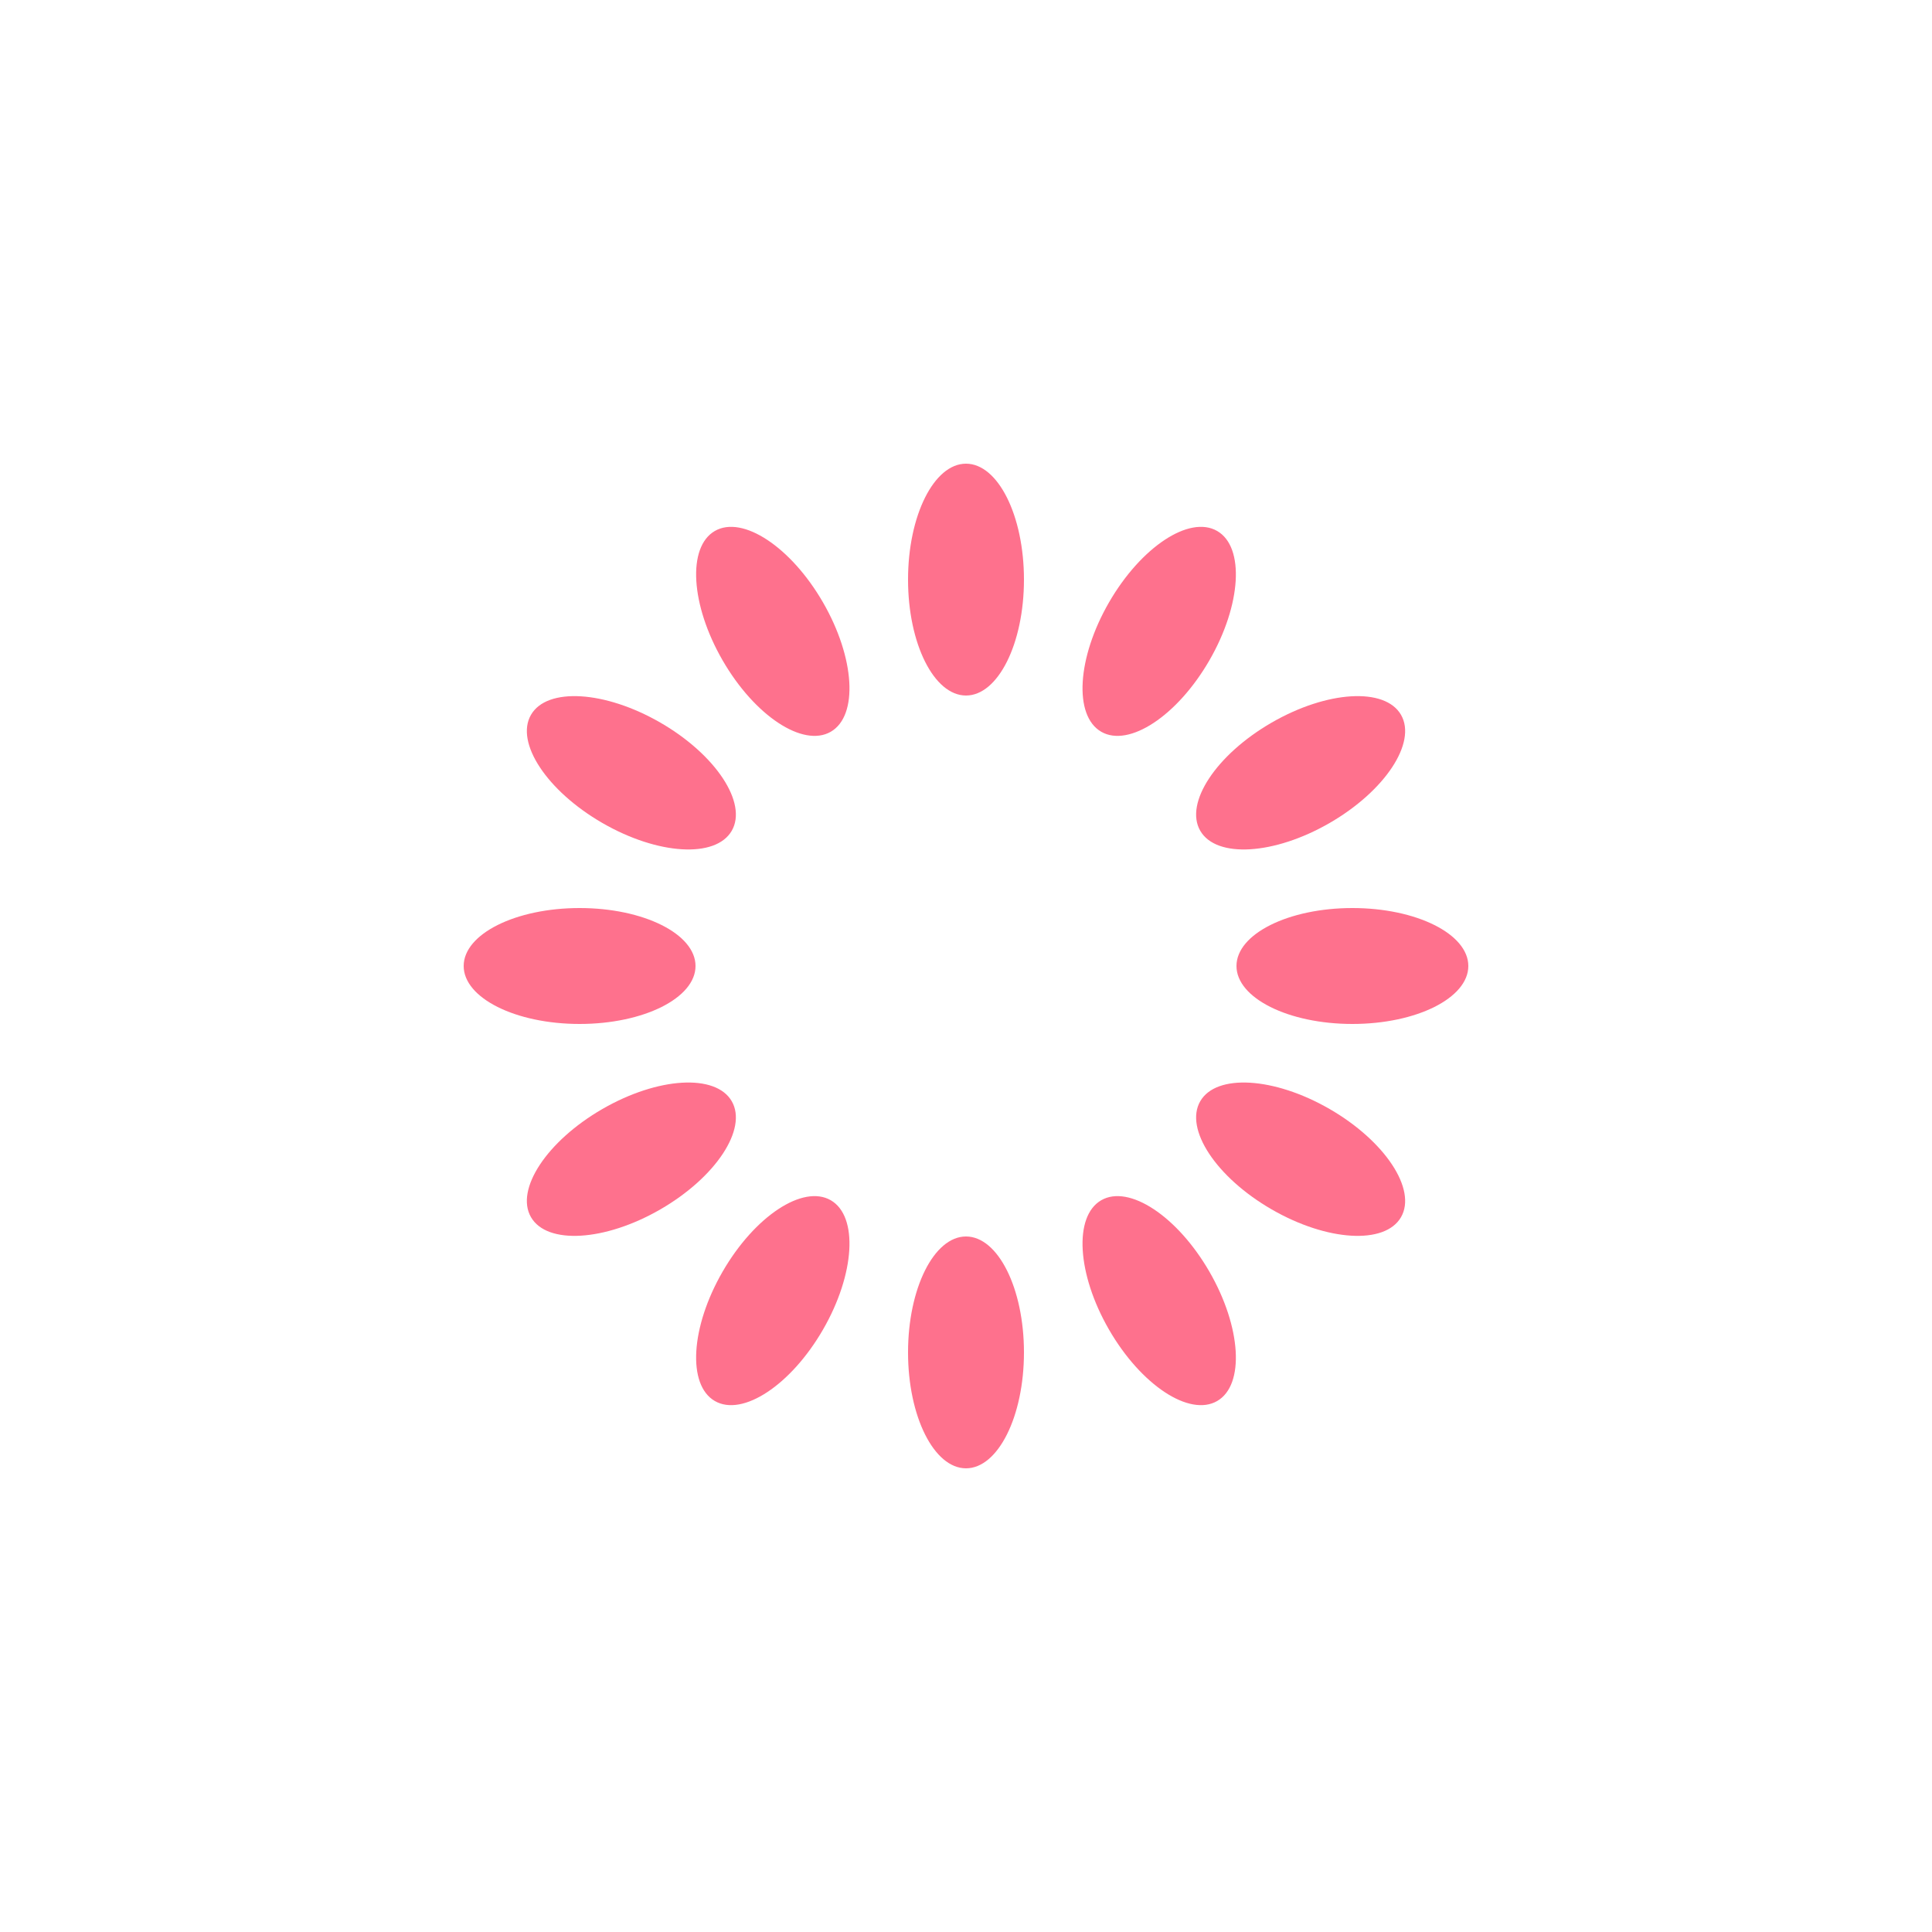
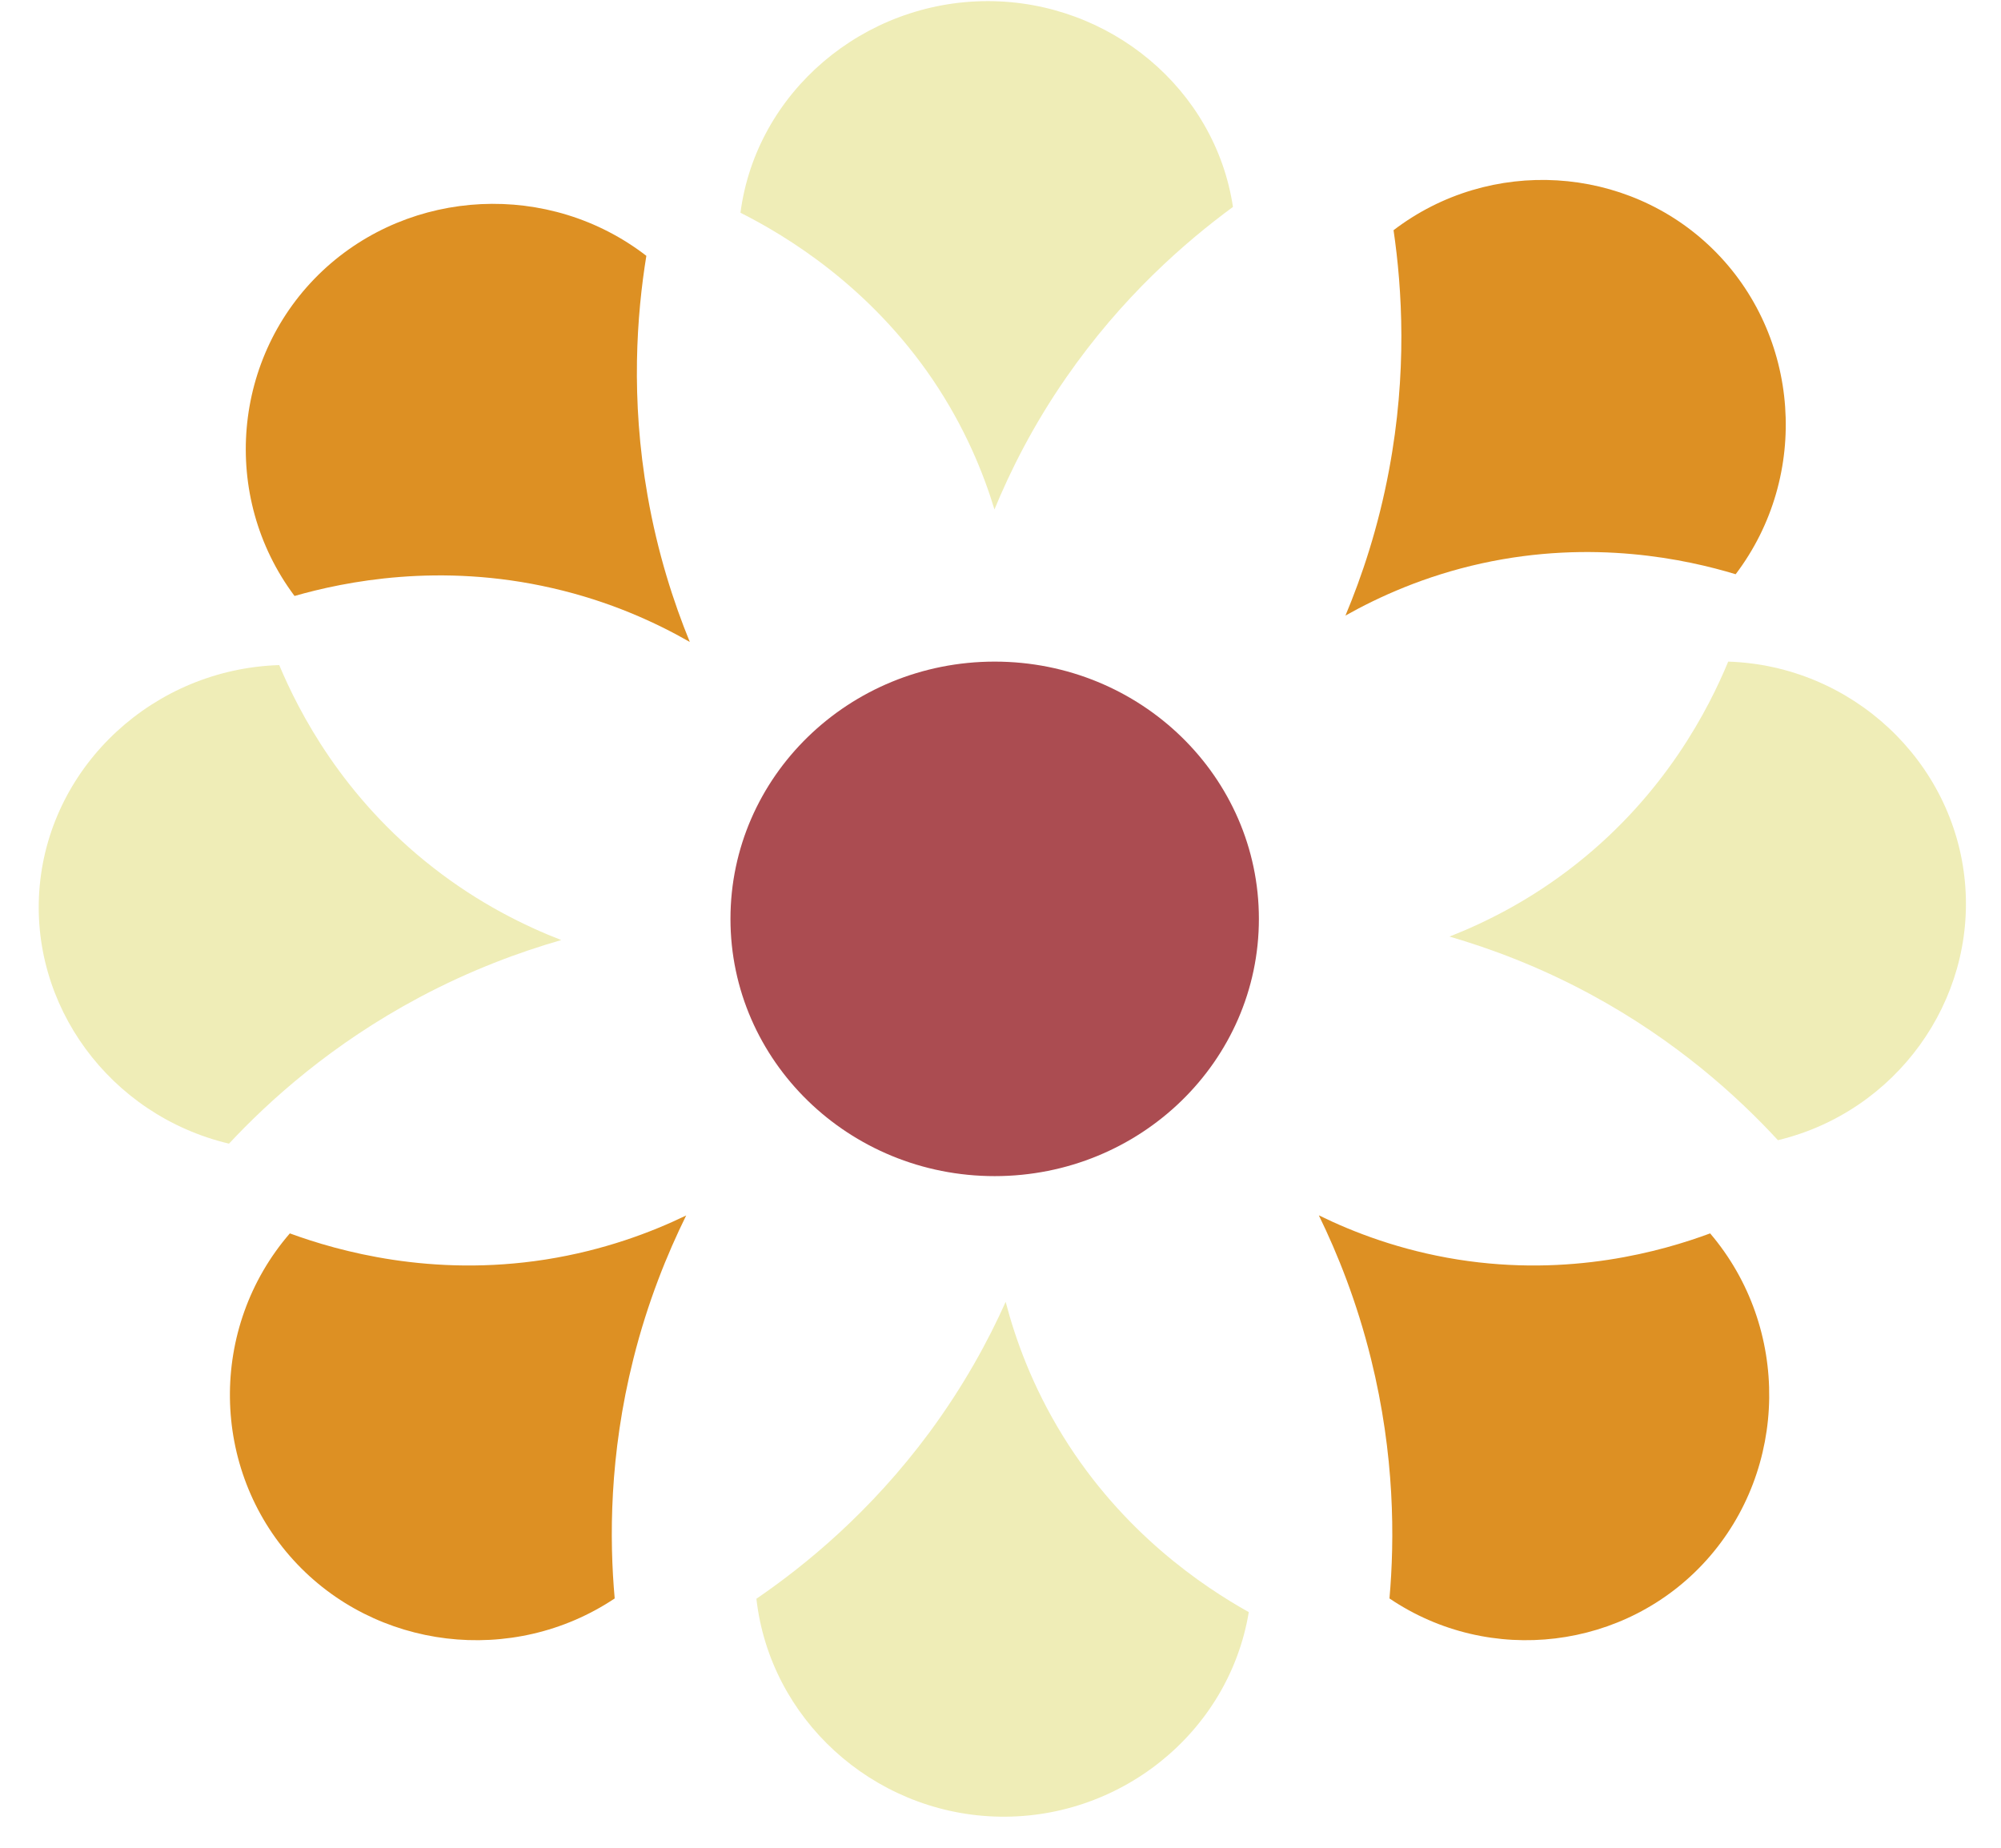
- <svg xmlns="http://www.w3.org/2000/svg" style="margin: auto; background: rgb(255, 255, 255); display: block; shape-rendering: auto;" width="200px" height="200px" viewBox="0 0 100 100" preserveAspectRatio="xMidYMid">
-   <g transform="rotate(0 50 50)">
-     <rect x="47" y="24" rx="3" ry="6" width="6" height="12" fill="#fe718d">
-       <animate attributeName="opacity" values="1;0" keyTimes="0;1" dur="1s" begin="-0.917s" repeatCount="indefinite" />
-     </rect>
-   </g>
-   <g transform="rotate(30 50 50)">
-     <rect x="47" y="24" rx="3" ry="6" width="6" height="12" fill="#fe718d">
-       <animate attributeName="opacity" values="1;0" keyTimes="0;1" dur="1s" begin="-0.833s" repeatCount="indefinite" />
-     </rect>
-   </g>
-   <g transform="rotate(60 50 50)">
-     <rect x="47" y="24" rx="3" ry="6" width="6" height="12" fill="#fe718d">
-       <animate attributeName="opacity" values="1;0" keyTimes="0;1" dur="1s" begin="-0.75s" repeatCount="indefinite" />
-     </rect>
-   </g>
-   <g transform="rotate(90 50 50)">
-     <rect x="47" y="24" rx="3" ry="6" width="6" height="12" fill="#fe718d">
-       <animate attributeName="opacity" values="1;0" keyTimes="0;1" dur="1s" begin="-0.667s" repeatCount="indefinite" />
-     </rect>
-   </g>
-   <g transform="rotate(120 50 50)">
-     <rect x="47" y="24" rx="3" ry="6" width="6" height="12" fill="#fe718d">
-       <animate attributeName="opacity" values="1;0" keyTimes="0;1" dur="1s" begin="-0.583s" repeatCount="indefinite" />
-     </rect>
-   </g>
-   <g transform="rotate(150 50 50)">
-     <rect x="47" y="24" rx="3" ry="6" width="6" height="12" fill="#fe718d">
-       <animate attributeName="opacity" values="1;0" keyTimes="0;1" dur="1s" begin="-0.5s" repeatCount="indefinite" />
-     </rect>
-   </g>
-   <g transform="rotate(180 50 50)">
-     <rect x="47" y="24" rx="3" ry="6" width="6" height="12" fill="#fe718d">
-       <animate attributeName="opacity" values="1;0" keyTimes="0;1" dur="1s" begin="-0.417s" repeatCount="indefinite" />
-     </rect>
-   </g>
-   <g transform="rotate(210 50 50)">
-     <rect x="47" y="24" rx="3" ry="6" width="6" height="12" fill="#fe718d">
-       <animate attributeName="opacity" values="1;0" keyTimes="0;1" dur="1s" begin="-0.333s" repeatCount="indefinite" />
-     </rect>
-   </g>
-   <g transform="rotate(240 50 50)">
-     <rect x="47" y="24" rx="3" ry="6" width="6" height="12" fill="#fe718d">
-       <animate attributeName="opacity" values="1;0" keyTimes="0;1" dur="1s" begin="-0.25s" repeatCount="indefinite" />
-     </rect>
-   </g>
-   <g transform="rotate(270 50 50)">
-     <rect x="47" y="24" rx="3" ry="6" width="6" height="12" fill="#fe718d">
-       <animate attributeName="opacity" values="1;0" keyTimes="0;1" dur="1s" begin="-0.167s" repeatCount="indefinite" />
-     </rect>
-   </g>
-   <g transform="rotate(300 50 50)">
-     <rect x="47" y="24" rx="3" ry="6" width="6" height="12" fill="#fe718d">
-       <animate attributeName="opacity" values="1;0" keyTimes="0;1" dur="1s" begin="-0.083s" repeatCount="indefinite" />
-     </rect>
-   </g>
-   <g transform="rotate(330 50 50)">
-     <rect x="47" y="24" rx="3" ry="6" width="6" height="12" fill="#fe718d">
-       <animate attributeName="opacity" values="1;0" keyTimes="0;1" dur="1s" begin="0s" repeatCount="indefinite" />
-     </rect>
-   </g>
+ <svg xmlns="http://www.w3.org/2000/svg" id="Layer_1" width="196" height="181" viewBox="0 0 196 181">
+   <defs>
+     <style>.cls-1{fill:#efedb7;}.cls-2{fill:#dd9023;}.cls-3{fill:#ab4c51;}</style>
+   </defs>
+   <path class="cls-3" d="M97.43,115.21c14.29,0,25.88-11.28,25.88-25.2s-11.58-25.2-25.88-25.2-25.88,11.28-25.88,25.2,11.59,25.2,25.88,25.2Z" />
+   <path class="cls-2" d="M67.57,62.89c-1.58-3.86-3.15-8.68-4.14-14.34-1.68-9.56-1.05-17.75-.12-23.49-9.5-7.34-23.09-6.66-31.74,1.49-8.81,8.31-10.03,22.06-2.72,31.83,4.89-1.4,14.21-3.31,25.25-.77,5.65,1.29,10.18,3.39,13.46,5.27Z" />
+   <path class="cls-2" d="M67.21,119.07c-1.85,3.75-3.77,8.46-5.17,14.04-2.37,9.44-2.35,17.68-1.83,23.47-9.98,6.66-23.45,5.03-31.45-3.74-8.15-8.93-8.36-22.77-.37-32.02,4.76,1.74,13.88,4.31,25.05,2.56,5.71-.9,10.37-2.67,13.78-4.32h0Z" />
+   <path class="cls-1" d="M97.4,49.92c1.56-3.79,3.79-8.26,7.03-12.93,5.47-7.9,11.66-13.28,16.34-16.72C119.03,8.73,108.73,.12,96.76,.11c-12.19,0-22.69,8.93-24.23,20.73,4.52,2.28,12.59,7.16,18.82,16.33,3.18,4.7,4.99,9.21,6.06,12.74h0Z" />
+   <path class="cls-1" d="M98.5,127.54c-1.69,3.78-4.09,8.21-7.48,12.8-5.75,7.77-12.12,12.98-16.93,16.27,1.33,11.75,11.32,20.86,23.27,21.33,12.18,.48,22.99-8.14,24.96-20.02-4.43-2.48-12.33-7.73-18.21-17.26-3.01-4.88-4.66-9.51-5.6-13.12h0Z" />
+   <path class="cls-1" d="M54.96,92.09c-4.03,1.16-8.82,2.91-13.9,5.62-8.59,4.58-14.68,10.09-18.63,14.32-11.7-2.78-19.61-13.62-18.54-25.26,1.09-11.86,11.2-21.23,23.46-21.62,1.94,4.61,6.21,12.93,15.08,19.84,4.53,3.54,9,5.72,12.53,7.09h0Z" />
+   <path class="cls-2" d="M131.78,60.32c1.61-3.84,3.23-8.65,4.28-14.29,1.79-9.54,1.28-17.74,.44-23.48,9.46-7.23,22.86-6.4,31.27,1.85,8.57,8.4,9.58,22.17,2.24,31.85-4.8-1.45-13.96-3.46-24.89-1.06-5.59,1.23-10.08,3.28-13.35,5.12Z" />
+   <path class="cls-2" d="M129.19,119.07c1.83,3.75,3.72,8.46,5.1,14.04,2.34,9.44,2.32,17.68,1.81,23.47,9.85,6.66,23.14,5.03,31.04-3.74,8.04-8.93,8.25-22.77,.37-32.02-4.7,1.74-13.7,4.31-24.72,2.56-5.64-.9-10.23-2.67-13.59-4.32h0Z" />
+   <path class="cls-1" d="M142,91.75c3.99,1.16,8.71,2.91,13.74,5.62,8.49,4.58,14.51,10.09,18.41,14.32,11.56-2.78,19.38-13.62,18.32-25.26-1.08-11.86-11.07-21.23-23.19-21.62-1.91,4.61-6.14,12.93-14.9,19.84-4.48,3.54-8.9,5.72-12.39,7.09h0Z" />
</svg>
